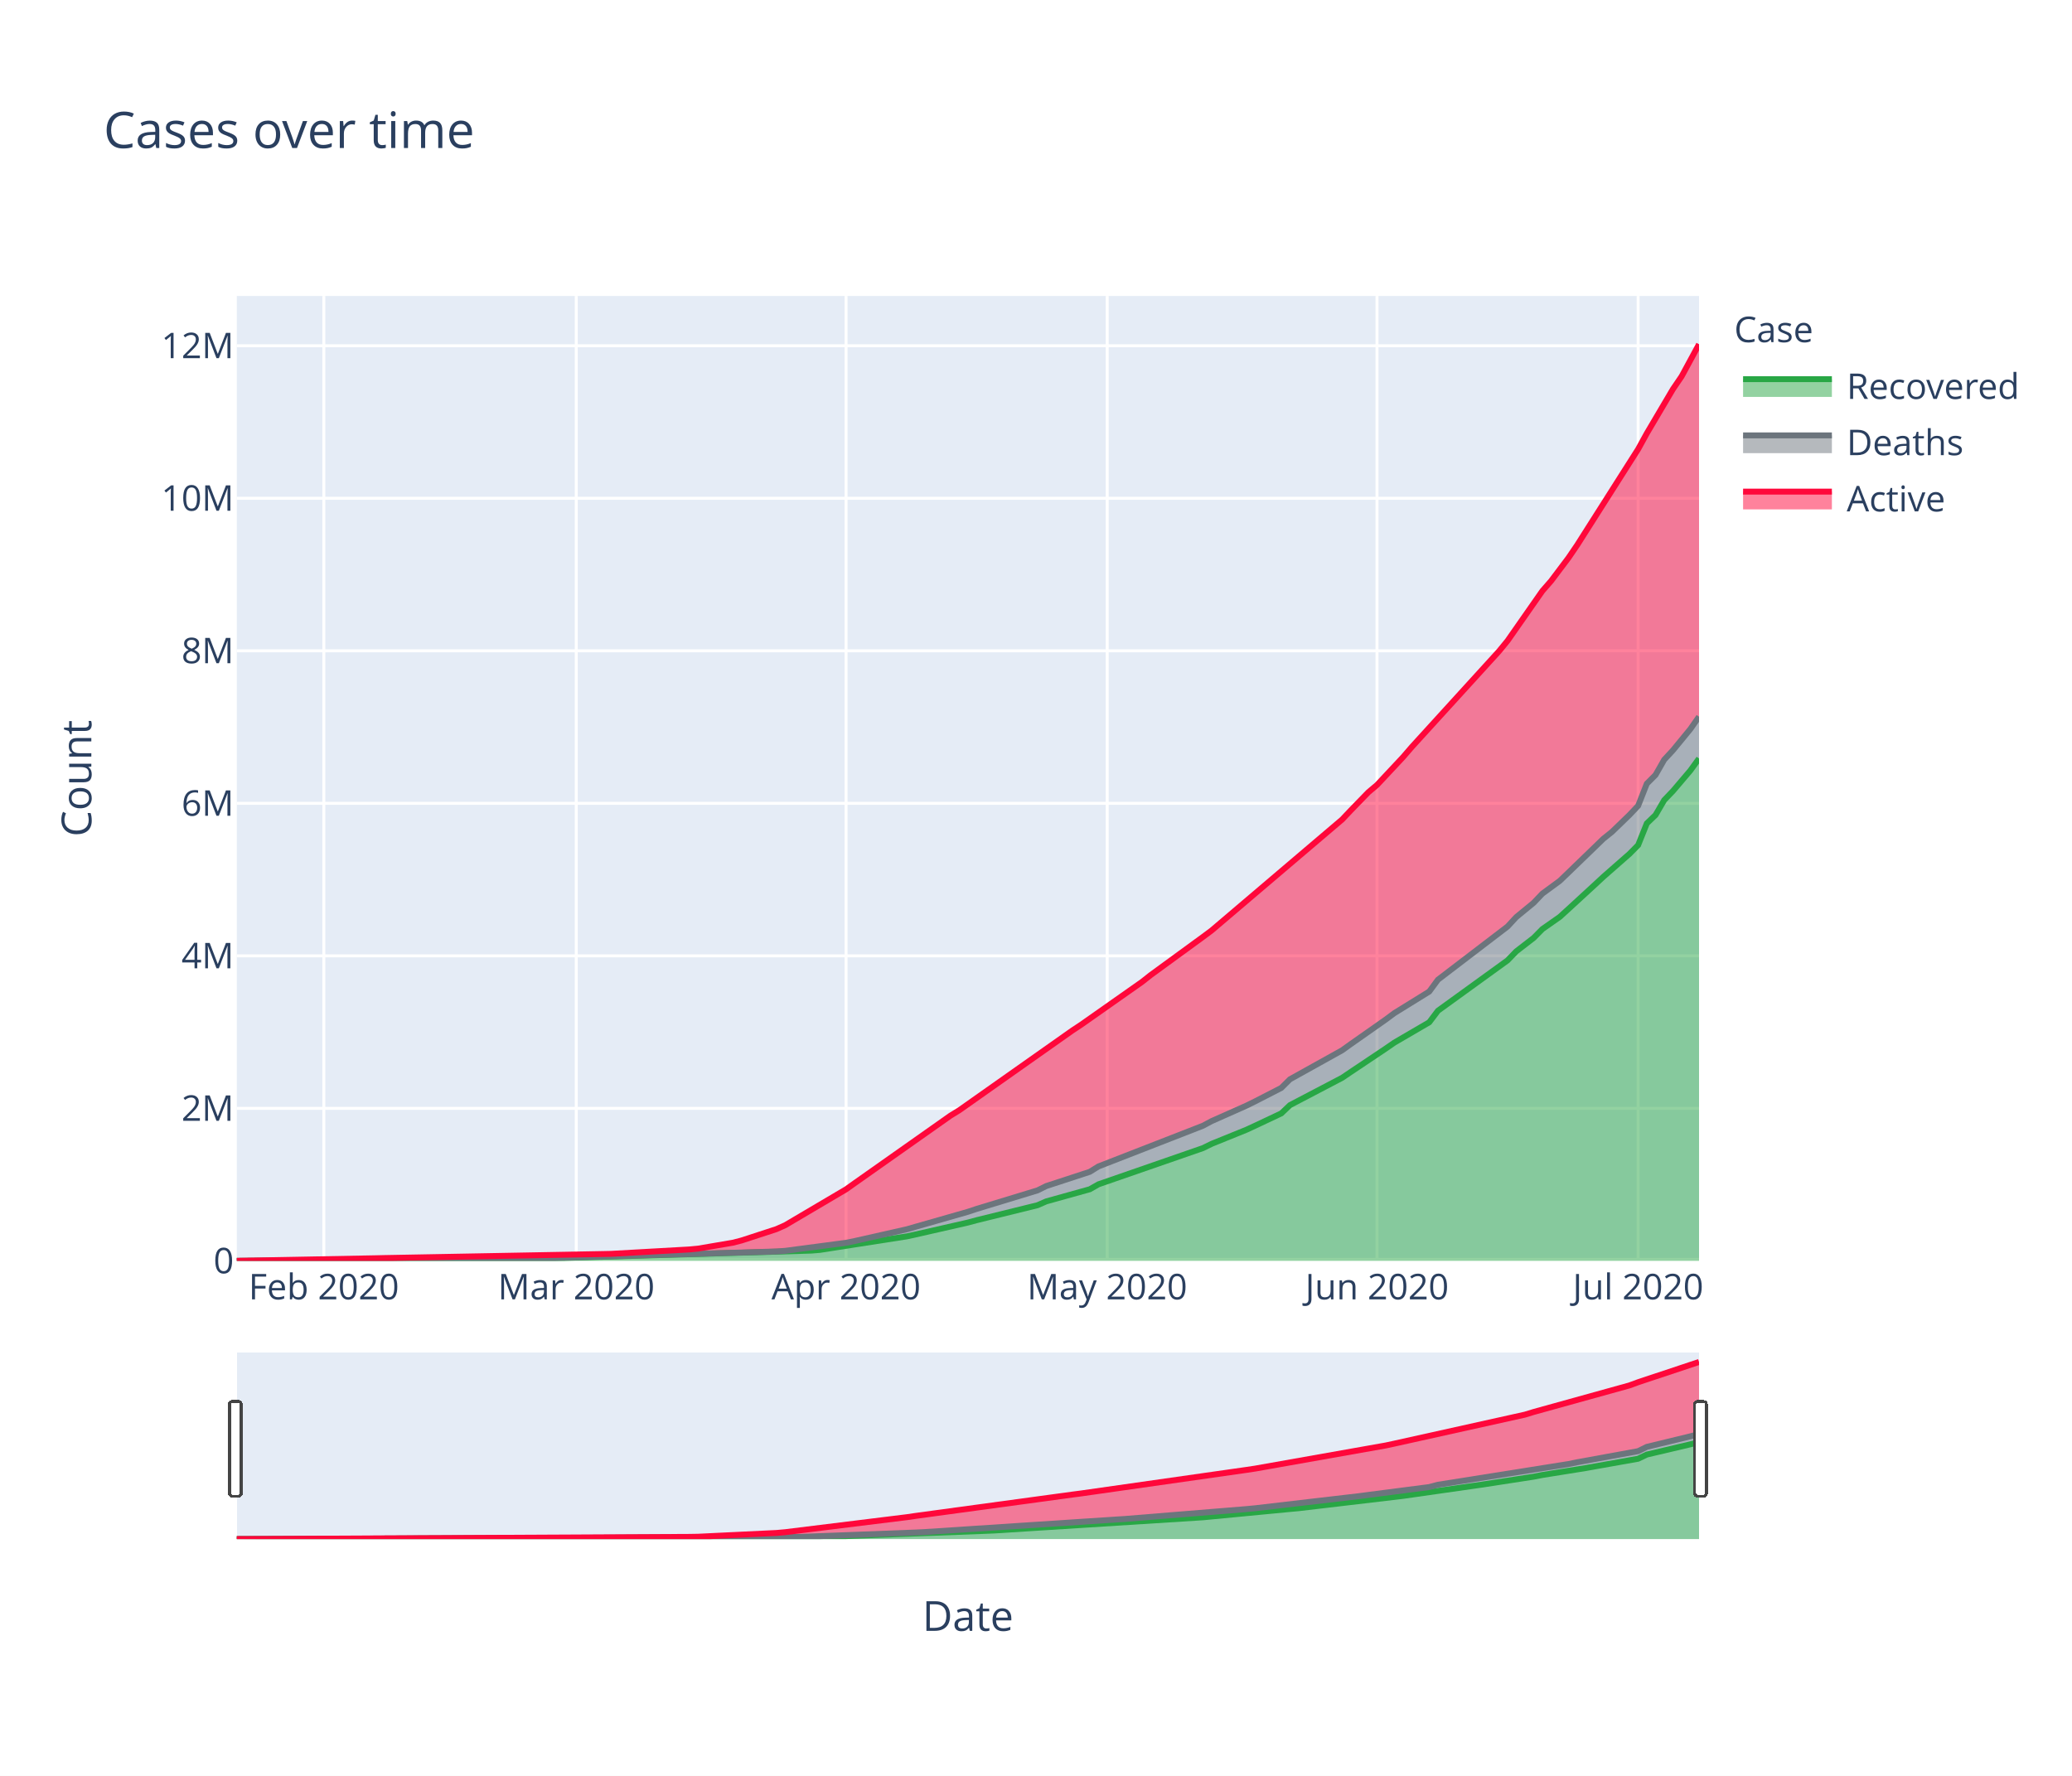
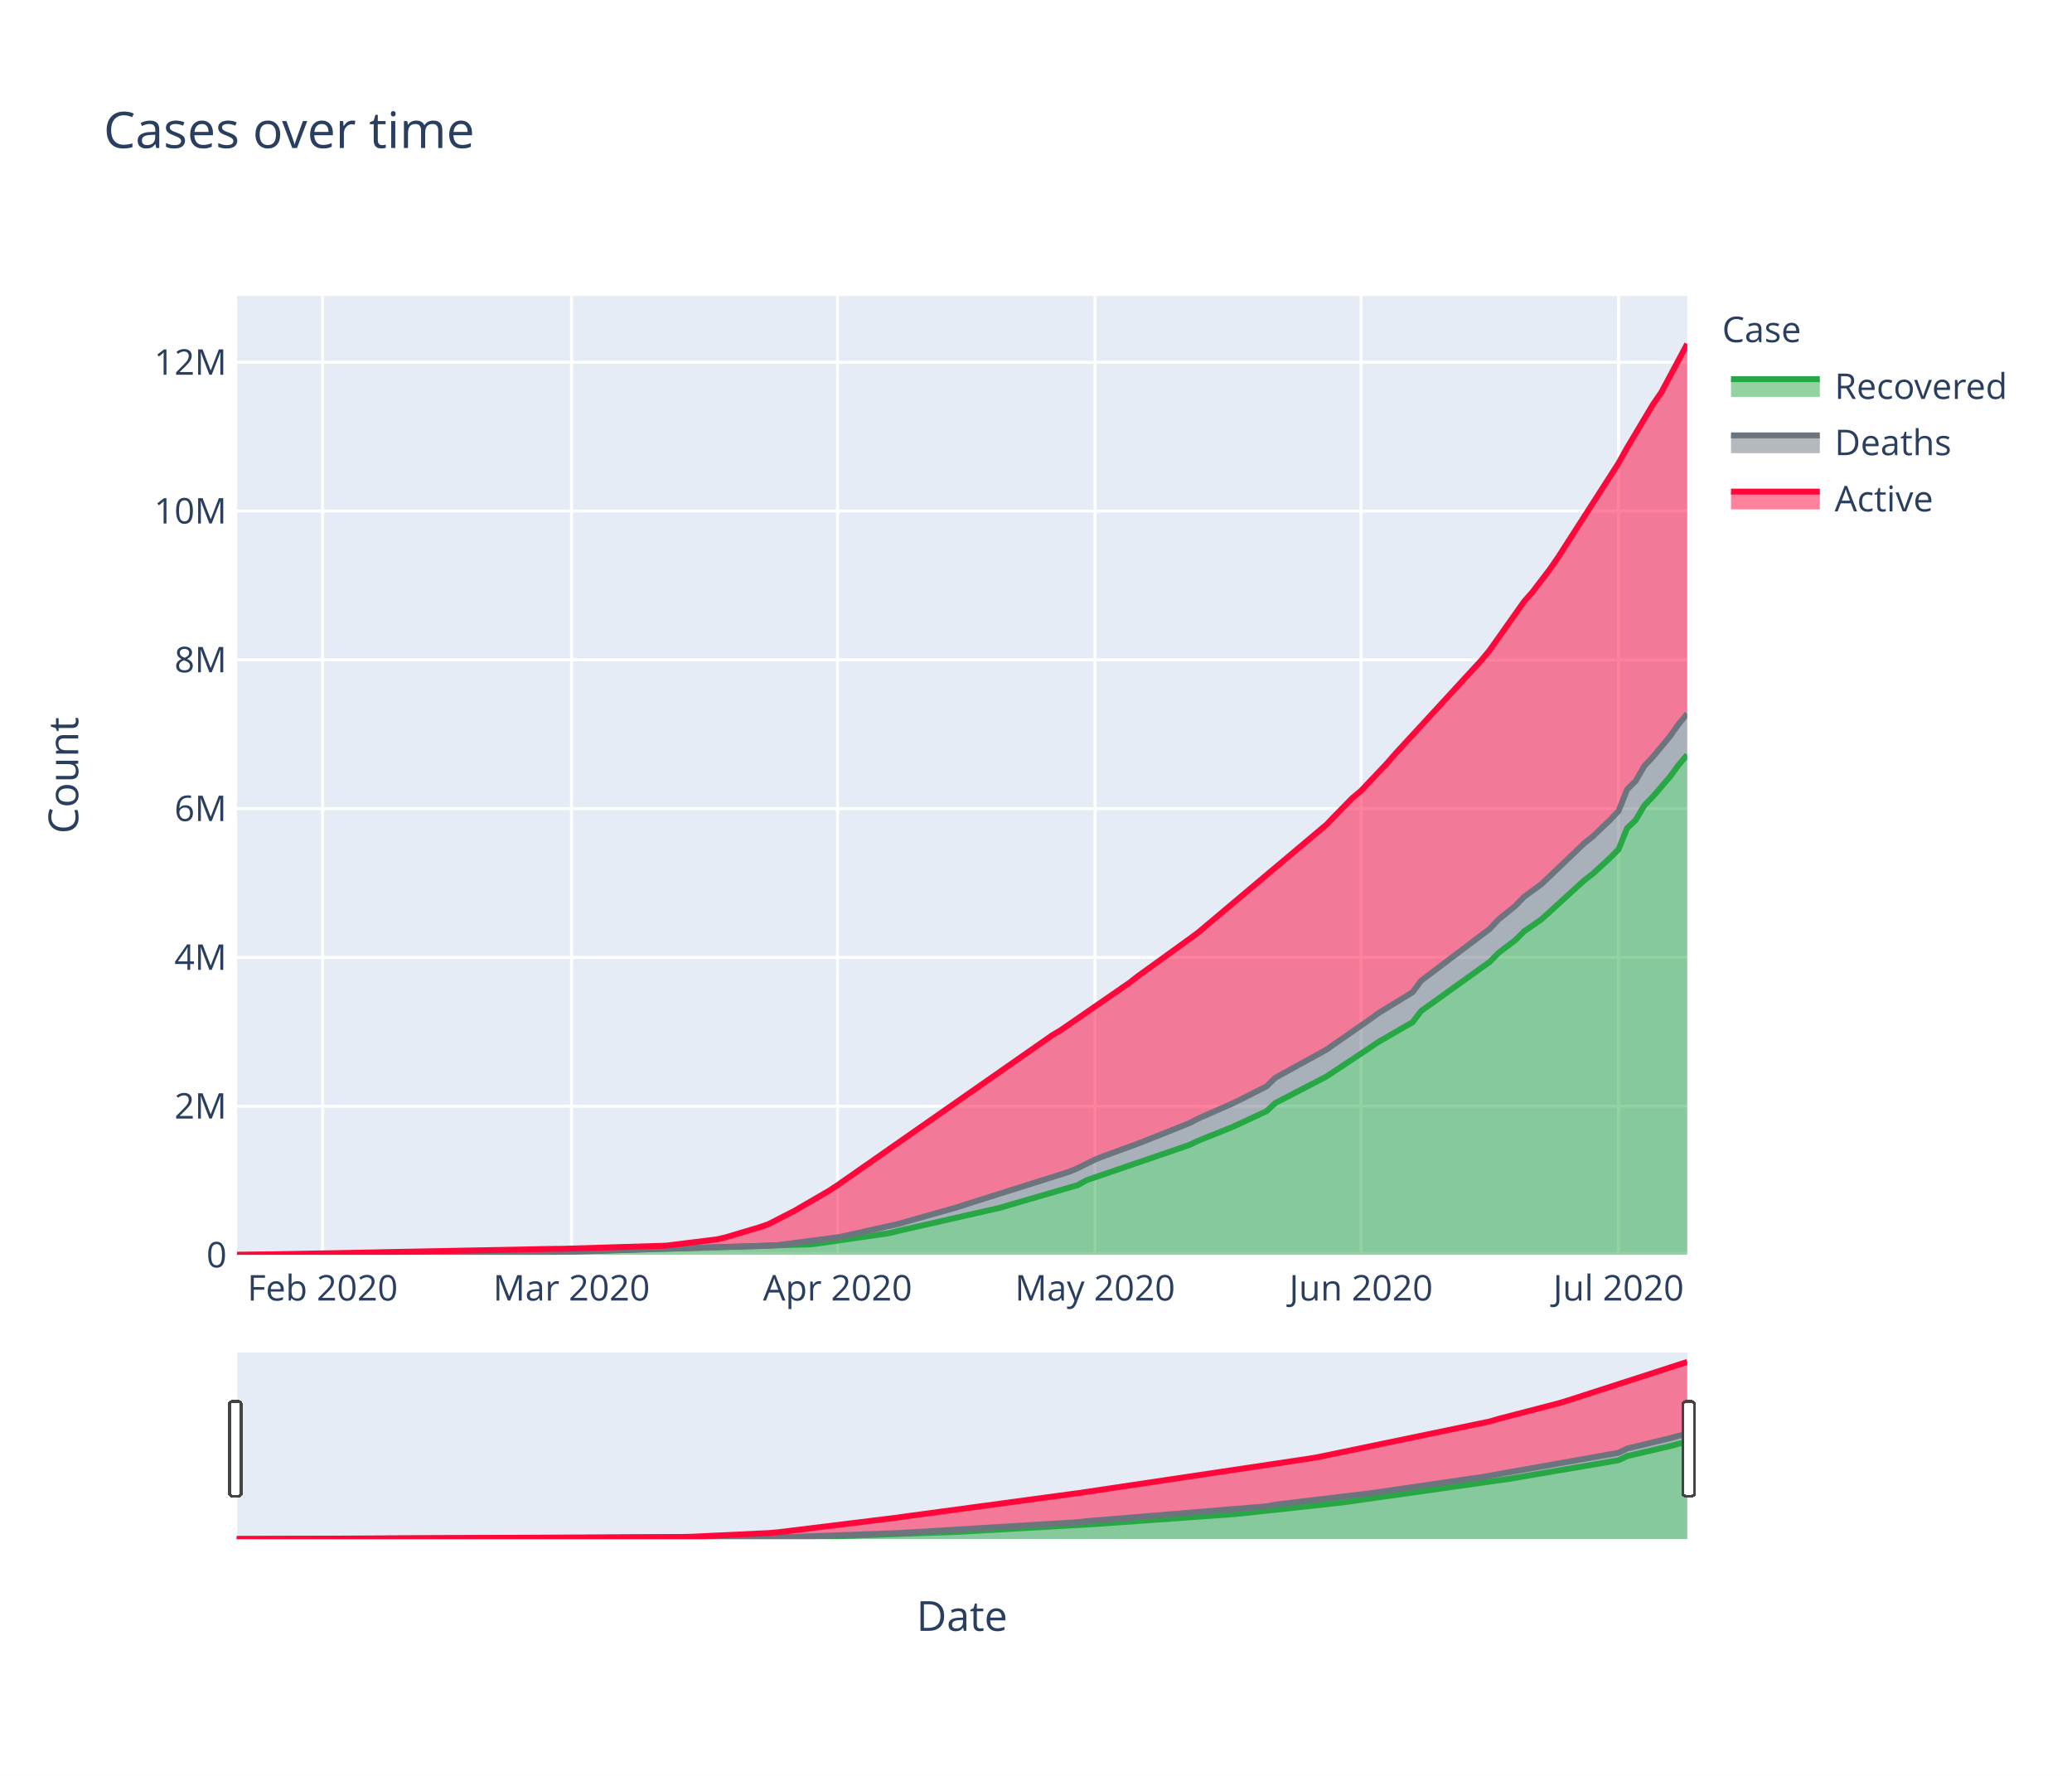
<svg xmlns="http://www.w3.org/2000/svg" class="main-svg" width="700" height="600" style="" viewBox="0 0 700 600">
  <rect x="0" y="0" width="700" height="600" style="fill: rgb(255, 255, 255); fill-opacity: 1;" />
-   <defs id="defs-dd81bc">
+   <defs id="defs-9b60dd">
    <g class="clips">
-       <clipPath id="clipdd81bcxyplot" class="plotclip">
-         <rect width="494" height="326" />
+       <clipPath id="clip9b60ddxyplot" class="plotclip">
+         <rect width="490" height="324" />
      </clipPath>
-       <clipPath class="axesclip" id="clipdd81bcx">
-         <rect x="80" y="0" width="494" height="600" />
+       <clipPath class="axesclip" id="clip9b60ddx">
+         <rect x="80" y="0" width="490" height="600" />
      </clipPath>
-       <clipPath class="axesclip" id="clipdd81bcy">
-         <rect x="0" y="100" width="700" height="326" />
+       <clipPath class="axesclip" id="clip9b60ddy">
+         <rect x="0" y="100" width="700" height="324" />
      </clipPath>
-       <clipPath class="axesclip" id="clipdd81bcxy">
-         <rect x="80" y="100" width="494" height="326" />
+       <clipPath class="axesclip" id="clip9b60ddxy">
+         <rect x="80" y="100" width="490" height="324" />
      </clipPath>
    </g>
    <g class="gradients" />
  </defs>
  <g class="bglayer">
-     <rect class="bg" x="80" y="100" width="494" height="326" style="fill: rgb(229, 236, 246); fill-opacity: 1; stroke-width: 0;" />
+     <rect class="bg" x="80" y="100" width="490" height="324" style="fill: rgb(229, 236, 246); fill-opacity: 1; stroke-width: 0;" />
  </g>
  <g class="layer-below">
    <g class="imagelayer" />
    <g class="shapelayer" />
  </g>
  <g class="cartesianlayer">
    <g class="subplot xy">
      <g class="layer-subplot">
        <g class="shapelayer" />
        <g class="imagelayer" />
      </g>
      <g class="gridlayer">
        <g class="x">
-           <path class="xgrid crisp" transform="translate(109.4,0)" d="M0,100v326" style="stroke: rgb(255, 255, 255); stroke-opacity: 1; stroke-width: 1px;" />
-           <path class="xgrid crisp" transform="translate(194.68,0)" d="M0,100v326" style="stroke: rgb(255, 255, 255); stroke-opacity: 1; stroke-width: 1px;" />
-           <path class="xgrid crisp" transform="translate(285.83,0)" d="M0,100v326" style="stroke: rgb(255, 255, 255); stroke-opacity: 1; stroke-width: 1px;" />
-           <path class="xgrid crisp" transform="translate(374.05,0)" d="M0,100v326" style="stroke: rgb(255, 255, 255); stroke-opacity: 1; stroke-width: 1px;" />
-           <path class="xgrid crisp" transform="translate(465.2,0)" d="M0,100v326" style="stroke: rgb(255, 255, 255); stroke-opacity: 1; stroke-width: 1px;" />
-           <path class="xgrid crisp" transform="translate(553.42,0)" d="M0,100v326" style="stroke: rgb(255, 255, 255); stroke-opacity: 1; stroke-width: 1px;" />
+           <path class="xgrid crisp" transform="translate(108.99,0)" d="M0,100v324" style="stroke: rgb(255, 255, 255); stroke-opacity: 1; stroke-width: 1px;" />
+           <path class="xgrid crisp" transform="translate(193.08,0)" d="M0,100v324" style="stroke: rgb(255, 255, 255); stroke-opacity: 1; stroke-width: 1px;" />
+           <path class="xgrid crisp" transform="translate(282.96,0)" d="M0,100v324" style="stroke: rgb(255, 255, 255); stroke-opacity: 1; stroke-width: 1px;" />
+           <path class="xgrid crisp" transform="translate(369.94,0)" d="M0,100v324" style="stroke: rgb(255, 255, 255); stroke-opacity: 1; stroke-width: 1px;" />
+           <path class="xgrid crisp" transform="translate(459.82,0)" d="M0,100v324" style="stroke: rgb(255, 255, 255); stroke-opacity: 1; stroke-width: 1px;" />
+           <path class="xgrid crisp" transform="translate(546.8,0)" d="M0,100v324" style="stroke: rgb(255, 255, 255); stroke-opacity: 1; stroke-width: 1px;" />
        </g>
        <g class="y">
-           <path class="ygrid crisp" transform="translate(0,374.47)" d="M80,0h494" style="stroke: rgb(255, 255, 255); stroke-opacity: 1; stroke-width: 1px;" />
-           <path class="ygrid crisp" transform="translate(0,322.94)" d="M80,0h494" style="stroke: rgb(255, 255, 255); stroke-opacity: 1; stroke-width: 1px;" />
-           <path class="ygrid crisp" transform="translate(0,271.41)" d="M80,0h494" style="stroke: rgb(255, 255, 255); stroke-opacity: 1; stroke-width: 1px;" />
-           <path class="ygrid crisp" transform="translate(0,219.88)" d="M80,0h494" style="stroke: rgb(255, 255, 255); stroke-opacity: 1; stroke-width: 1px;" />
-           <path class="ygrid crisp" transform="translate(0,168.35)" d="M80,0h494" style="stroke: rgb(255, 255, 255); stroke-opacity: 1; stroke-width: 1px;" />
-           <path class="ygrid crisp" transform="translate(0,116.82)" d="M80,0h494" style="stroke: rgb(255, 255, 255); stroke-opacity: 1; stroke-width: 1px;" />
+           <path class="ygrid crisp" transform="translate(0,373.73)" d="M80,0h490" style="stroke: rgb(255, 255, 255); stroke-opacity: 1; stroke-width: 1px;" />
+           <path class="ygrid crisp" transform="translate(0,323.47)" d="M80,0h490" style="stroke: rgb(255, 255, 255); stroke-opacity: 1; stroke-width: 1px;" />
+           <path class="ygrid crisp" transform="translate(0,273.2)" d="M80,0h490" style="stroke: rgb(255, 255, 255); stroke-opacity: 1; stroke-width: 1px;" />
+           <path class="ygrid crisp" transform="translate(0,222.94)" d="M80,0h490" style="stroke: rgb(255, 255, 255); stroke-opacity: 1; stroke-width: 1px;" />
+           <path class="ygrid crisp" transform="translate(0,172.67)" d="M80,0h490" style="stroke: rgb(255, 255, 255); stroke-opacity: 1; stroke-width: 1px;" />
+           <path class="ygrid crisp" transform="translate(0,122.41)" d="M80,0h490" style="stroke: rgb(255, 255, 255); stroke-opacity: 1; stroke-width: 1px;" />
        </g>
      </g>
      <g class="zerolinelayer">
-         <path class="yzl zl crisp" transform="translate(0,426)" d="M80,0h494" style="stroke: rgb(255, 255, 255); stroke-opacity: 1; stroke-width: 2px;" />
+         <path class="yzl zl crisp" transform="translate(0,424)" d="M80,0h490" style="stroke: rgb(255, 255, 255); stroke-opacity: 1; stroke-width: 2px;" />
      </g>
      <path class="xlines-below" />
      <path class="ylines-below" />
      <g class="overlines-below" />
      <g class="xaxislayer-below" />
      <g class="yaxislayer-below" />
      <g class="overaxes-below" />
-       <g class="plot" transform="translate(80, 100)" clip-path="url('#clipdd81bcxyplot')">
+       <g class="plot" transform="translate(80, 100)" clip-path="url('#clip9b60ddxyplot')">
        <g class="scatterlayer mlayer">
-           <g class="trace scatter trace798e65" style="stroke-miterlimit: 2;">
+           <g class="trace scatter traceec2c24" style="stroke-miterlimit: 2;">
            <g class="fills">
              <g>
-                 <path class="js-fill" d="M494,326L0,326L0,326L99.98,325.28L102.92,325.22L194.07,322.53L197.01,322.29L226.42,317.71L229.36,317.07L247,313.05L249.94,312.26L270.52,307.19L273.46,305.9L288.17,301.8L291.11,300.13L326.39,287.9L329.33,286.46L341.1,281.69L344.04,280.33L352.86,276.17L355.8,273.38L373.44,264.14L376.38,262.15L388.14,254.28L391.08,252.25L402.85,245.39L405.79,241.49L429.31,224.47L432.25,221.42L438.13,216.88L441.07,213.9L446.95,209.78L449.89,207.1L458.71,198.99L461.65,196.26L470.48,188.51L473.42,185.53L476.36,178.19L479.3,175.36L482.24,170.32L485.18,167.25L491.06,160.33L494,156.27" style="fill: rgb(40, 167, 69); fill-opacity: 0.5; stroke-width: 0;" />
+                 <path class="js-fill" d="M490,324L0,324L0,324L98.58,323.3L101.48,323.24L194.26,320.39L197.16,320L220.36,316.64L223.25,315.92L258.05,308L260.95,307.13L284.14,300.39L287.04,298.76L321.83,286.83L324.73,285.43L336.33,280.78L339.23,279.45L347.93,275.39L350.83,272.68L368.22,263.66L371.12,261.72L382.72,254.04L385.62,252.06L397.22,245.37L400.12,241.57L423.31,224.96L426.21,221.98L432.01,217.56L434.91,214.66L440.71,210.63L443.61,208.02L455.21,197.44L458.11,195.21L463.91,189.88L466.8,186.97L469.7,179.82L472.6,177.06L475.5,172.14L478.4,169.15L484.2,162.4L487.1,158.43L490,155.06" style="fill: rgb(40, 167, 69); fill-opacity: 0.5; stroke-width: 0;" />
              </g>
              <g>
-                 <path class="js-fill" d="M0,326L97.04,325.28L99.98,325.21L182.31,322.82L185.25,322.61L205.83,319.89L208.77,319.29L226.42,315.31L229.36,314.46L247,309.42L249.94,308.44L270.52,302.18L273.46,300.72L288.17,295.91L291.11,294.09L326.39,280.35L329.33,278.78L341.1,273.55L344.04,272.1L352.86,267.57L355.8,264.65L373.44,254.84L376.38,252.73L388.14,244.47L391.08,242.29L402.85,235.01L405.79,231.01L429.31,213.04L432.25,209.85L438.13,205.02L441.07,201.93L446.95,197.61L449.89,194.79L461.65,183.41L464.6,181.04L470.48,175.35L473.42,172.24L476.36,164.77L479.3,161.82L482.24,156.67L485.18,153.5L491.06,146.33L494,142.13L494,156.27L491.06,160.33L485.18,167.25L482.24,170.32L479.3,175.36L476.36,178.19L473.42,185.53L470.48,188.51L461.65,196.26L458.71,198.99L449.89,207.1L446.95,209.78L441.07,213.9L438.13,216.88L432.25,221.42L429.31,224.47L405.79,241.49L402.85,245.39L391.08,252.25L388.14,254.28L376.38,262.15L373.44,264.14L355.8,273.38L352.86,276.17L344.04,280.33L341.1,281.69L329.33,286.46L326.39,287.9L291.11,300.13L288.17,301.8L273.46,305.9L270.52,307.19L249.94,312.26L247,313.05L229.36,317.07L226.42,317.71L197.01,322.29L194.07,322.53L102.92,325.22L99.98,325.28L0,326Z" style="fill: rgb(108, 117, 125); fill-opacity: 0.5; stroke-width: 0;" />
+                 <path class="js-fill" d="M0,324L95.68,323.3L98.58,323.23L179.76,320.9L182.66,320.69L202.96,318.04L205.86,317.46L223.25,313.57L226.15,312.75L243.55,307.83L246.45,306.87L281.24,295.88L284.14,294.65L289.94,291.78L292.84,290.62L304.44,286.38L307.34,285.25L321.83,279.47L324.73,277.94L336.33,272.84L339.23,271.43L347.93,267L350.83,264.15L368.22,254.58L371.12,252.53L382.72,244.47L385.62,242.34L397.22,235.24L400.12,231.34L423.31,213.81L426.21,210.7L432.01,205.99L434.91,202.98L440.71,198.76L443.61,196.01L455.21,184.91L458.11,182.6L463.91,177.05L466.8,174.02L469.7,166.73L472.6,163.85L475.5,158.82L478.4,155.73L484.2,148.74L487.1,144.64L490,141.13L490,155.06L487.1,158.43L484.2,162.4L478.4,169.15L475.5,172.14L472.6,177.06L469.7,179.82L466.8,186.97L463.91,189.88L458.11,195.21L455.21,197.44L443.61,208.02L440.71,210.63L434.91,214.66L432.01,217.56L426.21,221.98L423.31,224.96L400.12,241.57L397.22,245.37L385.62,252.06L382.72,254.04L371.12,261.72L368.22,263.66L350.83,272.68L347.93,275.39L339.23,279.45L336.33,280.78L324.73,285.43L321.83,286.83L287.04,298.76L284.14,300.39L260.95,307.13L258.05,308L223.25,315.92L220.36,316.64L197.16,320L194.26,320.39L101.48,323.24L98.58,323.3L0,324Z" style="fill: rgb(108, 117, 125); fill-opacity: 0.5; stroke-width: 0;" />
              </g>
            </g>
            <g class="errorbars" />
            <g class="lines">
-               <path class="js-line" d="M0,326L99.98,325.28L102.92,325.22L194.07,322.53L197.01,322.29L226.42,317.71L229.36,317.07L247,313.05L249.94,312.26L270.52,307.19L273.46,305.9L288.17,301.8L291.11,300.13L326.39,287.9L329.33,286.46L341.1,281.69L344.04,280.33L352.86,276.17L355.8,273.38L373.44,264.14L376.38,262.15L388.14,254.28L391.08,252.25L402.85,245.39L405.79,241.49L429.31,224.47L432.25,221.42L438.13,216.88L441.07,213.9L446.95,209.78L449.89,207.1L458.71,198.99L461.65,196.26L470.48,188.51L473.42,185.53L476.36,178.19L479.3,175.36L482.24,170.32L485.18,167.25L491.06,160.33L494,156.27" style="vector-effect: non-scaling-stroke; fill: none; stroke: rgb(40, 167, 69); stroke-opacity: 1; stroke-width: 2px; opacity: 1;" />
+               <path class="js-line" d="M0,324L98.58,323.3L101.48,323.24L194.26,320.39L197.16,320L220.36,316.64L223.25,315.92L258.05,308L260.95,307.13L284.14,300.39L287.04,298.76L321.83,286.83L324.73,285.43L336.33,280.78L339.23,279.45L347.93,275.39L350.83,272.68L368.22,263.66L371.12,261.72L382.72,254.04L385.62,252.06L397.22,245.37L400.12,241.57L423.31,224.96L426.21,221.98L432.01,217.56L434.91,214.66L440.71,210.63L443.61,208.02L455.21,197.44L458.11,195.21L463.91,189.88L466.8,186.97L469.7,179.82L472.6,177.06L475.5,172.14L478.4,169.15L484.2,162.4L487.1,158.43L490,155.06" style="vector-effect: non-scaling-stroke; fill: none; stroke: rgb(40, 167, 69); stroke-opacity: 1; stroke-width: 2px; opacity: 1;" />
            </g>
            <g class="points" />
            <g class="text" />
          </g>
-           <g class="trace scatter trace56b573" style="stroke-miterlimit: 2;">
+           <g class="trace scatter tracecbddb3" style="stroke-miterlimit: 2;">
            <g class="fills">
              <g>
-                 <path class="js-fill" d="M0,325.99L47.05,325.11L49.99,325.04L123.5,323.69L126.44,323.63L152.9,322.14L155.85,321.86L167.61,319.86L170.55,319.1L182.31,315.27L185.25,313.96L205.83,301.82L208.77,299.73L241.12,276.92L244.06,275.12L282.29,248.16L285.23,246.22L305.81,231.75L308.75,229.43L326.39,216.56L329.33,214.37L373.44,176.86L376.38,173.75L382.26,167.69L385.2,165.21L394.02,155.78L396.96,152.37L426.37,120.08L429.31,116.49L441.07,99.66L444.01,96.29L449.89,88.48L452.83,84.16L473.42,51.76L476.36,46.41L485.18,31.47L488.12,27.15L494,16.3L494,142.13L491.06,146.33L485.18,153.5L482.24,156.67L479.3,161.82L476.36,164.77L473.42,172.24L470.48,175.35L464.6,181.04L461.65,183.41L449.89,194.79L446.95,197.61L441.07,201.93L438.13,205.02L432.25,209.85L429.31,213.04L405.79,231.01L402.85,235.01L391.08,242.29L388.14,244.47L376.38,252.73L373.44,254.84L355.8,264.65L352.86,267.57L344.04,272.1L341.1,273.55L329.33,278.78L326.39,280.35L291.11,294.09L288.17,295.91L273.46,300.72L270.52,302.18L249.94,308.44L247,309.42L229.36,314.46L226.42,315.31L208.77,319.29L205.83,319.89L185.25,322.61L182.31,322.82L99.98,325.21L97.04,325.28L0,326Z" style="fill: rgb(255, 7, 58); fill-opacity: 0.5; stroke-width: 0;" />
+                 <path class="js-fill" d="M0,323.99L46.39,323.14L49.29,323.07L107.28,321.94L110.18,321.92L144.97,320.87L147.87,320.51L162.37,318.71L165.27,318.01L176.86,314.56L179.76,313.53L188.46,309.06L191.36,307.37L200.06,302.33L202.96,300.42L275.44,249.8L278.34,248.07L301.54,232.06L304.44,229.8L321.83,217.25L324.73,215.11L368.22,178.53L371.12,175.49L376.92,169.58L379.82,167.16L388.52,157.96L391.42,154.63L420.41,123.14L423.31,119.63L434.91,103.21L437.81,99.92L443.61,92.31L446.51,88.1L466.8,56.49L469.7,51.28L478.4,36.7L481.3,32.49L490,16.2L490,141.13L487.1,144.64L484.2,148.74L478.4,155.73L475.5,158.82L472.6,163.85L469.7,166.73L466.8,174.02L463.91,177.05L458.11,182.6L455.21,184.91L443.61,196.01L440.71,198.76L434.91,202.98L432.01,205.99L426.21,210.7L423.31,213.81L400.12,231.34L397.22,235.24L385.62,242.34L382.72,244.47L371.12,252.53L368.22,254.58L350.83,264.15L347.93,267L339.23,271.43L336.33,272.84L324.73,277.94L321.83,279.47L307.34,285.25L304.44,286.38L292.84,290.62L289.94,291.78L284.14,294.65L281.24,295.88L246.45,306.87L243.55,307.83L226.15,312.75L223.25,313.57L205.86,317.46L202.96,318.04L182.66,320.69L179.76,320.9L98.58,323.23L95.68,323.3L0,324Z" style="fill: rgb(255, 7, 58); fill-opacity: 0.5; stroke-width: 0;" />
              </g>
            </g>
            <g class="errorbars" />
            <g class="lines">
-               <path class="js-line" d="M0,326L97.04,325.28L99.98,325.21L182.31,322.82L185.25,322.61L205.83,319.89L208.77,319.29L226.42,315.31L229.36,314.46L247,309.42L249.94,308.44L270.52,302.18L273.46,300.72L288.17,295.91L291.11,294.09L326.39,280.35L329.33,278.78L341.1,273.55L344.04,272.1L352.86,267.57L355.8,264.65L373.44,254.84L376.38,252.73L388.14,244.47L391.08,242.29L402.85,235.01L405.79,231.01L429.31,213.04L432.25,209.85L438.13,205.02L441.07,201.93L446.95,197.61L449.89,194.79L461.65,183.41L464.6,181.04L470.48,175.35L473.42,172.24L476.36,164.77L479.3,161.82L482.24,156.67L485.18,153.5L491.06,146.33L494,142.13" style="vector-effect: non-scaling-stroke; fill: none; stroke: rgb(108, 117, 125); stroke-opacity: 1; stroke-width: 2px; opacity: 1;" />
+               <path class="js-line" d="M0,324L95.68,323.3L98.58,323.23L179.76,320.9L182.66,320.69L202.96,318.04L205.86,317.46L223.25,313.57L226.15,312.75L243.55,307.83L246.45,306.87L281.24,295.88L284.14,294.65L289.94,291.78L292.84,290.62L304.44,286.38L307.34,285.25L321.83,279.47L324.73,277.94L336.33,272.84L339.23,271.43L347.93,267L350.83,264.15L368.22,254.58L371.12,252.53L382.72,244.47L385.62,242.34L397.22,235.24L400.12,231.34L423.31,213.81L426.21,210.7L432.01,205.99L434.91,202.98L440.71,198.76L443.61,196.01L455.21,184.91L458.11,182.6L463.91,177.05L466.8,174.02L469.7,166.73L472.6,163.85L475.5,158.82L478.4,155.73L484.2,148.74L487.1,144.64L490,141.13" style="vector-effect: non-scaling-stroke; fill: none; stroke: rgb(108, 117, 125); stroke-opacity: 1; stroke-width: 2px; opacity: 1;" />
            </g>
            <g class="points" />
            <g class="text" />
          </g>
-           <g class="trace scatter tracef1b9bd" style="stroke-miterlimit: 2;">
+           <g class="trace scatter trace486672" style="stroke-miterlimit: 2;">
            <g class="fills" />
            <g class="errorbars" />
            <g class="lines">
-               <path class="js-line" d="M0,325.99L47.05,325.11L49.99,325.04L123.5,323.69L126.44,323.63L152.9,322.14L155.85,321.86L167.61,319.86L170.55,319.1L182.31,315.27L185.25,313.96L205.83,301.82L208.77,299.73L241.12,276.92L244.06,275.12L282.29,248.16L285.23,246.22L305.81,231.75L308.75,229.43L326.39,216.56L329.33,214.37L373.44,176.86L376.38,173.75L382.26,167.69L385.2,165.21L394.02,155.78L396.96,152.37L426.37,120.08L429.31,116.49L441.07,99.66L444.01,96.29L449.89,88.48L452.83,84.16L473.42,51.76L476.36,46.41L485.18,31.47L488.12,27.15L494,16.3" style="vector-effect: non-scaling-stroke; fill: none; stroke: rgb(255, 7, 58); stroke-opacity: 1; stroke-width: 2px; opacity: 1;" />
+               <path class="js-line" d="M0,323.99L46.39,323.14L49.29,323.07L107.28,321.94L110.18,321.92L144.97,320.87L147.87,320.51L162.37,318.71L165.27,318.01L176.86,314.56L179.76,313.53L188.46,309.06L191.36,307.37L200.06,302.33L202.96,300.42L275.44,249.8L278.34,248.07L301.54,232.06L304.44,229.8L321.83,217.25L324.73,215.11L368.22,178.53L371.12,175.49L376.92,169.58L379.82,167.16L388.52,157.96L391.42,154.63L420.41,123.14L423.31,119.63L434.91,103.21L437.81,99.92L443.61,92.31L446.51,88.1L466.8,56.49L469.7,51.28L478.4,36.7L481.3,32.49L490,16.2" style="vector-effect: non-scaling-stroke; fill: none; stroke: rgb(255, 7, 58); stroke-opacity: 1; stroke-width: 2px; opacity: 1;" />
            </g>
            <g class="points" />
            <g class="text" />
          </g>
        </g>
      </g>
      <g class="overplot" />
-       <path class="xlines-above crisp" style="fill: none;" d="M0,0" />
-       <path class="ylines-above crisp" style="fill: none;" d="M0,0" />
+       <path class="xlines-above crisp" style="fill: none; stroke-width: 1px; stroke: rgb(255, 255, 255); stroke-opacity: 1;" d="M79,424.5H570" />
+       <path class="ylines-above crisp" style="fill: none; stroke-width: 1px; stroke: rgb(255, 255, 255); stroke-opacity: 1;" d="M79.5,100V424" />
      <g class="overlines-above" />
      <g class="xaxislayer-above">
        <g class="xtick">
-           <text text-anchor="middle" x="0" y="439" transform="translate(109.4,0)" style="font-family: 'Open Sans', verdana, arial, sans-serif; font-size: 12px; fill: rgb(42, 63, 95); fill-opacity: 1; white-space: pre;">Feb 2020</text>
-         </g>
-         <g class="xtick">
-           <text text-anchor="middle" x="0" y="439" transform="translate(194.68,0)" style="font-family: 'Open Sans', verdana, arial, sans-serif; font-size: 12px; fill: rgb(42, 63, 95); fill-opacity: 1; white-space: pre;">Mar 2020</text>
-         </g>
-         <g class="xtick">
-           <text text-anchor="middle" x="0" y="439" transform="translate(285.83,0)" style="font-family: 'Open Sans', verdana, arial, sans-serif; font-size: 12px; fill: rgb(42, 63, 95); fill-opacity: 1; white-space: pre;">Apr 2020</text>
-         </g>
-         <g class="xtick">
-           <text text-anchor="middle" x="0" y="439" transform="translate(374.05,0)" style="font-family: 'Open Sans', verdana, arial, sans-serif; font-size: 12px; fill: rgb(42, 63, 95); fill-opacity: 1; white-space: pre;">May 2020</text>
-         </g>
-         <g class="xtick">
-           <text text-anchor="middle" x="0" y="439" transform="translate(465.2,0)" style="font-family: 'Open Sans', verdana, arial, sans-serif; font-size: 12px; fill: rgb(42, 63, 95); fill-opacity: 1; white-space: pre;">Jun 2020</text>
-         </g>
-         <g class="xtick">
-           <text text-anchor="middle" x="0" y="439" transform="translate(553.42,0)" style="font-family: 'Open Sans', verdana, arial, sans-serif; font-size: 12px; fill: rgb(42, 63, 95); fill-opacity: 1; white-space: pre;">Jul 2020</text>
+           <text text-anchor="middle" x="0" y="439.4" transform="translate(108.99,0)" style="font-family: 'Open Sans', verdana, arial, sans-serif; font-size: 12px; fill: rgb(42, 63, 95); fill-opacity: 1; white-space: pre;">Feb 2020</text>
+         </g>
+         <g class="xtick">
+           <text text-anchor="middle" x="0" y="439.4" transform="translate(193.08,0)" style="font-family: 'Open Sans', verdana, arial, sans-serif; font-size: 12px; fill: rgb(42, 63, 95); fill-opacity: 1; white-space: pre;">Mar 2020</text>
+         </g>
+         <g class="xtick">
+           <text text-anchor="middle" x="0" y="439.4" transform="translate(282.96,0)" style="font-family: 'Open Sans', verdana, arial, sans-serif; font-size: 12px; fill: rgb(42, 63, 95); fill-opacity: 1; white-space: pre;">Apr 2020</text>
+         </g>
+         <g class="xtick">
+           <text text-anchor="middle" x="0" y="439.4" transform="translate(369.94,0)" style="font-family: 'Open Sans', verdana, arial, sans-serif; font-size: 12px; fill: rgb(42, 63, 95); fill-opacity: 1; white-space: pre;">May 2020</text>
+         </g>
+         <g class="xtick">
+           <text text-anchor="middle" x="0" y="439.4" transform="translate(459.82,0)" style="font-family: 'Open Sans', verdana, arial, sans-serif; font-size: 12px; fill: rgb(42, 63, 95); fill-opacity: 1; white-space: pre;">Jun 2020</text>
+         </g>
+         <g class="xtick">
+           <text text-anchor="middle" x="0" y="439.4" transform="translate(546.8,0)" style="font-family: 'Open Sans', verdana, arial, sans-serif; font-size: 12px; fill: rgb(42, 63, 95); fill-opacity: 1; white-space: pre;">Jul 2020</text>
        </g>
      </g>
      <g class="yaxislayer-above">
        <g class="ytick">
-           <text text-anchor="end" x="79" y="4.2" transform="translate(0,426)" style="font-family: 'Open Sans', verdana, arial, sans-serif; font-size: 12px; fill: rgb(42, 63, 95); fill-opacity: 1; white-space: pre;">0</text>
-         </g>
-         <g class="ytick">
-           <text text-anchor="end" x="79" y="4.2" transform="translate(0,374.47)" style="font-family: 'Open Sans', verdana, arial, sans-serif; font-size: 12px; fill: rgb(42, 63, 95); fill-opacity: 1; white-space: pre;">2M</text>
-         </g>
-         <g class="ytick">
-           <text text-anchor="end" x="79" y="4.2" transform="translate(0,322.94)" style="font-family: 'Open Sans', verdana, arial, sans-serif; font-size: 12px; fill: rgb(42, 63, 95); fill-opacity: 1; white-space: pre;">4M</text>
-         </g>
-         <g class="ytick">
-           <text text-anchor="end" x="79" y="4.2" transform="translate(0,271.41)" style="font-family: 'Open Sans', verdana, arial, sans-serif; font-size: 12px; fill: rgb(42, 63, 95); fill-opacity: 1; white-space: pre;">6M</text>
-         </g>
-         <g class="ytick">
-           <text text-anchor="end" x="79" y="4.2" transform="translate(0,219.88)" style="font-family: 'Open Sans', verdana, arial, sans-serif; font-size: 12px; fill: rgb(42, 63, 95); fill-opacity: 1; white-space: pre;">8M</text>
-         </g>
-         <g class="ytick">
-           <text text-anchor="end" x="79" y="4.2" transform="translate(0,168.35)" style="font-family: 'Open Sans', verdana, arial, sans-serif; font-size: 12px; fill: rgb(42, 63, 95); fill-opacity: 1; white-space: pre;">10M</text>
-         </g>
-         <g class="ytick">
-           <text text-anchor="end" x="79" y="4.2" transform="translate(0,116.82)" style="font-family: 'Open Sans', verdana, arial, sans-serif; font-size: 12px; fill: rgb(42, 63, 95); fill-opacity: 1; white-space: pre;">12M</text>
+           <text text-anchor="end" x="76.6" y="4.2" transform="translate(0,424)" style="font-family: 'Open Sans', verdana, arial, sans-serif; font-size: 12px; fill: rgb(42, 63, 95); fill-opacity: 1; white-space: pre;">0</text>
+         </g>
+         <g class="ytick">
+           <text text-anchor="end" x="76.6" y="4.2" transform="translate(0,373.73)" style="font-family: 'Open Sans', verdana, arial, sans-serif; font-size: 12px; fill: rgb(42, 63, 95); fill-opacity: 1; white-space: pre;">2M</text>
+         </g>
+         <g class="ytick">
+           <text text-anchor="end" x="76.6" y="4.2" transform="translate(0,323.47)" style="font-family: 'Open Sans', verdana, arial, sans-serif; font-size: 12px; fill: rgb(42, 63, 95); fill-opacity: 1; white-space: pre;">4M</text>
+         </g>
+         <g class="ytick">
+           <text text-anchor="end" x="76.6" y="4.2" transform="translate(0,273.2)" style="font-family: 'Open Sans', verdana, arial, sans-serif; font-size: 12px; fill: rgb(42, 63, 95); fill-opacity: 1; white-space: pre;">6M</text>
+         </g>
+         <g class="ytick">
+           <text text-anchor="end" x="76.6" y="4.2" transform="translate(0,222.94)" style="font-family: 'Open Sans', verdana, arial, sans-serif; font-size: 12px; fill: rgb(42, 63, 95); fill-opacity: 1; white-space: pre;">8M</text>
+         </g>
+         <g class="ytick">
+           <text text-anchor="end" x="76.6" y="4.2" transform="translate(0,172.67)" style="font-family: 'Open Sans', verdana, arial, sans-serif; font-size: 12px; fill: rgb(42, 63, 95); fill-opacity: 1; white-space: pre;">10M</text>
+         </g>
+         <g class="ytick">
+           <text text-anchor="end" x="76.6" y="4.2" transform="translate(0,122.41)" style="font-family: 'Open Sans', verdana, arial, sans-serif; font-size: 12px; fill: rgb(42, 63, 95); fill-opacity: 1; white-space: pre;">12M</text>
        </g>
      </g>
      <g class="overaxes-above" />
    </g>
  </g>
  <g class="polarlayer" />
  <g class="ternarylayer" />
  <g class="geolayer" />
  <g class="funnelarealayer" />
  <g class="pielayer" />
  <g class="treemaplayer" />
  <g class="sunburstlayer" />
  <g class="glimages" />
-   <defs id="topdefs-dd81bc">
+   <defs id="topdefs-9b60dd">
    <g class="clips" />
-     <clipPath id="legenddd81bc">
-       <rect width="104" height="83" x="0" y="0" />
+     <clipPath id="legend9b60dd">
+       <rect width="108" height="83" x="0" y="0" />
    </clipPath>
-     <clipPath id="rangesliderx-dd81bc">
-       <rect x="0" y="0" width="494" height="63" />
+     <clipPath id="rangesliderx-9b60dd">
+       <rect x="0" y="0" width="490" height="63" />
    </clipPath>
  </defs>
  <g class="layer-above">
    <g class="imagelayer" />
    <g class="shapelayer" />
  </g>
  <g class="infolayer">
-     <g class="legend" pointer-events="all" transform="translate(583.88, 100)">
-       <rect class="bg" shape-rendering="crispEdges" style="stroke: rgb(68, 68, 68); stroke-opacity: 1; fill: rgb(255, 255, 255); fill-opacity: 1; stroke-width: 0px;" width="104" height="83" x="0" y="0" />
-       <g class="scrollbox" transform="translate(0, 0)" clip-path="url('#legenddd81bc')">
+     <g class="legend" pointer-events="all" transform="translate(579.8, 100)">
+       <rect class="bg" shape-rendering="crispEdges" style="stroke: rgb(68, 68, 68); stroke-opacity: 1; fill: rgb(255, 255, 255); fill-opacity: 1; stroke-width: 0px;" width="108" height="83" x="0" y="0" />
+       <g class="scrollbox" transform="translate(0, 0)" clip-path="url('#legend9b60dd')">
        <text class="legendtitletext user-select-none" text-anchor="start" x="2" y="15.6" style="font-family: 'Open Sans', verdana, arial, sans-serif; font-size: 12px; fill: rgb(42, 63, 95); fill-opacity: 1; white-space: pre;">Case</text>
        <g class="groups" transform="translate(0, 0)">
          <g class="traces" transform="translate(0, 30.1)" style="opacity: 1;">
            <text class="legendtext user-select-none" text-anchor="start" x="40" y="4.68" style="font-family: 'Open Sans', verdana, arial, sans-serif; font-size: 12px; fill: rgb(42, 63, 95); fill-opacity: 1; white-space: pre;">Recovered</text>
            <g class="layers">
              <g class="legendfill">
                <path class="js-fill" d="M5,-2h30v6h-30z" style="stroke-width: 0; fill: rgb(40, 167, 69); fill-opacity: 0.5;" />
              </g>
              <g class="legendlines">
                <path class="js-line" d="M5,-2h30" style="fill: none; stroke: rgb(40, 167, 69); stroke-opacity: 1; stroke-width: 2px;" />
              </g>
              <g class="legendsymbols">
                <g class="legendpoints" />
              </g>
            </g>
-             <rect class="legendtoggle" pointer-events="all" x="0" y="-9.5" width="98.031" height="19" style="cursor: pointer; fill: rgb(0, 0, 0); fill-opacity: 0;" />
+             <rect class="legendtoggle" pointer-events="all" x="0" y="-9.5" width="102.547" height="19" style="cursor: pointer; fill: rgb(0, 0, 0); fill-opacity: 0;" />
          </g>
        </g>
        <g class="groups" transform="translate(0, 0)">
          <g class="traces" transform="translate(0, 49.1)" style="opacity: 1;">
            <text class="legendtext user-select-none" text-anchor="start" x="40" y="4.68" style="font-family: 'Open Sans', verdana, arial, sans-serif; font-size: 12px; fill: rgb(42, 63, 95); fill-opacity: 1; white-space: pre;">Deaths</text>
            <g class="layers">
              <g class="legendfill">
                <path class="js-fill" d="M5,-2h30v6h-30z" style="stroke-width: 0; fill: rgb(108, 117, 125); fill-opacity: 0.5;" />
              </g>
              <g class="legendlines">
                <path class="js-line" d="M5,-2h30" style="fill: none; stroke: rgb(108, 117, 125); stroke-opacity: 1; stroke-width: 2px;" />
              </g>
              <g class="legendsymbols">
                <g class="legendpoints" />
              </g>
            </g>
-             <rect class="legendtoggle" pointer-events="all" x="0" y="-9.5" width="98.031" height="19" style="cursor: pointer; fill: rgb(0, 0, 0); fill-opacity: 0;" />
+             <rect class="legendtoggle" pointer-events="all" x="0" y="-9.5" width="102.547" height="19" style="cursor: pointer; fill: rgb(0, 0, 0); fill-opacity: 0;" />
          </g>
        </g>
        <g class="groups" transform="translate(0, 0)">
          <g class="traces" transform="translate(0, 68.1)" style="opacity: 1;">
            <text class="legendtext user-select-none" text-anchor="start" x="40" y="4.68" style="font-family: 'Open Sans', verdana, arial, sans-serif; font-size: 12px; fill: rgb(42, 63, 95); fill-opacity: 1; white-space: pre;">Active</text>
            <g class="layers">
              <g class="legendfill">
                <path class="js-fill" d="M5,-2h30v6h-30z" style="stroke-width: 0; fill: rgb(255, 7, 58); fill-opacity: 0.5;" />
              </g>
              <g class="legendlines">
                <path class="js-line" d="M5,-2h30" style="fill: none; stroke: rgb(255, 7, 58); stroke-opacity: 1; stroke-width: 2px;" />
              </g>
              <g class="legendsymbols">
                <g class="legendpoints" />
              </g>
            </g>
-             <rect class="legendtoggle" pointer-events="all" x="0" y="-9.5" width="98.031" height="19" style="cursor: pointer; fill: rgb(0, 0, 0); fill-opacity: 0;" />
+             <rect class="legendtoggle" pointer-events="all" x="0" y="-9.5" width="102.547" height="19" style="cursor: pointer; fill: rgb(0, 0, 0); fill-opacity: 0;" />
          </g>
        </g>
      </g>
      <rect class="scrollbar" rx="20" ry="3" width="0" height="0" x="0" y="0" style="fill: rgb(128, 139, 164); fill-opacity: 1;" />
    </g>
    <g class="g-gtitle">
      <text class="gtitle" x="35" y="50" text-anchor="start" dy="0em" style="font-family: 'Open Sans', verdana, arial, sans-serif; font-size: 17px; fill: rgb(42, 63, 95); opacity: 1; font-weight: normal; white-space: pre;">Cases over time</text>
    </g>
    <g class="rangeslider-container" pointer-events="all" transform="translate(80,457)">
-       <rect class="rangeslider-bg" x="0" y="0" shape-rendering="crispEdges" width="494" height="63" transform="translate(0,0)" fill="#E5ECF6" stroke="#444" stroke-width="0" />
-       <g class="rangeslider-rangeplot xy" clip-path="url('#rangesliderx-dd81bc')">
+       <rect class="rangeslider-bg" x="0" y="0" shape-rendering="crispEdges" width="490" height="63" transform="translate(0,0)" fill="#E5ECF6" stroke="#444" stroke-width="0" />
+       <g class="rangeslider-rangeplot xy" clip-path="url('#rangesliderx-9b60dd')">
        <g class="layer-subplot">
          <g class="shapelayer" />
          <g class="imagelayer" />
        </g>
        <g class="gridlayer">
          <g class="x" />
          <g class="y" />
        </g>
        <g class="zerolinelayer" />
        <path class="xlines-below" />
        <path class="ylines-below" />
        <g class="overlines-below" />
        <g class="xaxislayer-below" />
        <g class="yaxislayer-below" />
        <g class="overaxes-below" />
        <g class="plot">
          <g class="scatterlayer mlayer rangeplot">
-             <g class="trace scatter trace798e65" style="stroke-miterlimit: 2;">
+             <g class="trace scatter traceec2c24" style="stroke-miterlimit: 2;">
              <g class="fills">
                <g>
-                   <path class="js-fill" d="M494,63L0,63L0,63L197.01,62.28L199.95,62.21L252.88,60.22L255.82,60.1L326.39,55.64L329.33,55.36L355.8,52.83L358.74,52.56L391.08,48.75L394.02,48.4L417.55,45.04L420.49,44.62L438.13,41.91L441.07,41.34L455.77,38.99L458.71,38.46L473.42,35.85L476.36,34.44L491.06,30.98L494,30.2" style="fill: rgb(40, 167, 69); fill-opacity: 0.5; stroke-width: 0;" />
+                   <path class="js-fill" d="M490,63L0,63L0,63L194.26,62.3L197.16,62.22L243.55,60.54L246.45,60.39L289.94,57.91L292.84,57.71L336.33,54.6L339.23,54.34L371.12,50.89L374.02,50.55L426.21,43.16L429.11,42.77L466.8,36.36L469.7,34.96L484.2,31.58L487.1,30.81L490,30.15" style="fill: rgb(40, 167, 69); fill-opacity: 0.5; stroke-width: 0;" />
                </g>
                <g>
-                   <path class="js-fill" d="M0,63L188.19,62.29L191.13,62.23L229.36,60.77L232.3,60.63L296.99,56.39L299.93,56.21L341.1,52.86L344.04,52.58L379.32,48.47L382.26,48.08L402.85,45.42L405.79,44.64L449.89,37.64L452.83,37.04L473.42,33.29L476.36,31.84L491.06,28.28L494,27.47L494,30.2L491.06,30.98L476.36,34.44L473.42,35.85L458.71,38.46L455.77,38.99L441.07,41.34L438.13,41.91L420.49,44.62L417.55,45.04L394.02,48.4L391.08,48.75L358.74,52.56L355.8,52.83L329.33,55.36L326.39,55.64L255.82,60.1L252.88,60.22L199.95,62.21L197.01,62.28L0,63Z" style="fill: rgb(108, 117, 125); fill-opacity: 0.5; stroke-width: 0;" />
+                   <path class="js-fill" d="M0,63L185.56,62.3L188.46,62.24L223.25,60.97L226.15,60.81L284.14,57.29L287.04,56.95L347.93,51.92L350.83,51.36L382.72,47.54L385.62,47.12L417.51,42.49L420.41,42.08L466.8,33.84L469.7,32.42L484.2,28.92L487.1,28.12L490,27.44L490,30.15L487.1,30.81L484.2,31.58L469.7,34.96L466.8,36.36L429.11,42.77L426.21,43.16L374.02,50.55L371.12,50.89L339.23,54.34L336.33,54.6L292.84,57.71L289.94,57.91L246.45,60.39L243.55,60.54L197.16,62.22L194.26,62.3L0,63Z" style="fill: rgb(108, 117, 125); fill-opacity: 0.5; stroke-width: 0;" />
                </g>
              </g>
              <g class="errorbars" />
              <g class="lines">
-                 <path class="js-line" d="M0,63L197.01,62.28L199.95,62.21L252.88,60.22L255.82,60.1L326.39,55.64L329.33,55.36L355.8,52.83L358.74,52.56L391.08,48.75L394.02,48.4L417.55,45.04L420.49,44.62L438.13,41.91L441.07,41.34L455.77,38.99L458.71,38.46L473.42,35.85L476.36,34.44L491.06,30.98L494,30.2" style="vector-effect: non-scaling-stroke; fill: none; stroke: rgb(40, 167, 69); stroke-opacity: 1; stroke-width: 2px; opacity: 1;" />
+                 <path class="js-line" d="M0,63L194.26,62.3L197.16,62.22L243.55,60.54L246.45,60.39L289.94,57.91L292.84,57.71L336.33,54.6L339.23,54.34L371.12,50.89L374.02,50.55L426.21,43.16L429.11,42.77L466.8,36.36L469.7,34.96L484.2,31.58L487.1,30.81L490,30.15" style="vector-effect: non-scaling-stroke; fill: none; stroke: rgb(40, 167, 69); stroke-opacity: 1; stroke-width: 2px; opacity: 1;" />
              </g>
              <g class="points" />
              <g class="text" />
            </g>
-             <g class="trace scatter trace56b573" style="stroke-miterlimit: 2;">
+             <g class="trace scatter tracecbddb3" style="stroke-miterlimit: 2;">
              <g class="fills">
                <g>
-                   <path class="js-fill" d="M0,63L152.9,62.25L155.85,62.2L182.31,60.93L185.25,60.67L226.42,55.59L229.36,55.16L282.29,47.96L285.23,47.58L341.1,39.62L344.04,39.18L388.14,31.37L391.08,30.74L435.19,20.95L438.13,20.05L470.48,11.08L473.42,10L494,3.15L494,27.47L491.06,28.28L476.36,31.84L473.42,33.29L452.83,37.04L449.89,37.64L405.79,44.64L402.85,45.42L382.26,48.08L379.32,48.47L344.04,52.58L341.1,52.86L299.93,56.21L296.99,56.39L232.3,60.63L229.36,60.77L191.13,62.23L188.19,62.29L0,63Z" style="fill: rgb(255, 7, 58); fill-opacity: 0.5; stroke-width: 0;" />
+                   <path class="js-fill" d="M0,63L150.77,62.27L153.67,62.21L179.76,60.96L182.66,60.72L223.25,55.73L226.15,55.31L281.24,47.87L284.14,47.49L362.43,35.79L365.33,35.29L423.31,23.26L426.21,22.4L446.51,17.13L449.41,16.26L490,3.15L490,27.44L487.1,28.12L484.2,28.92L469.7,32.42L466.8,33.84L420.41,42.08L417.51,42.49L385.62,47.12L382.72,47.54L350.83,51.36L347.93,51.92L287.04,56.95L284.14,57.29L226.15,60.81L223.25,60.97L188.46,62.24L185.56,62.3L0,63Z" style="fill: rgb(255, 7, 58); fill-opacity: 0.5; stroke-width: 0;" />
                </g>
              </g>
              <g class="errorbars" />
              <g class="lines">
-                 <path class="js-line" d="M0,63L188.19,62.29L191.13,62.23L229.36,60.77L232.3,60.63L296.99,56.39L299.93,56.21L341.1,52.86L344.04,52.58L379.32,48.47L382.26,48.08L402.85,45.42L405.79,44.64L449.89,37.64L452.83,37.04L473.42,33.29L476.36,31.84L491.06,28.28L494,27.47" style="vector-effect: non-scaling-stroke; fill: none; stroke: rgb(108, 117, 125); stroke-opacity: 1; stroke-width: 2px; opacity: 1;" />
+                 <path class="js-line" d="M0,63L185.56,62.3L188.46,62.24L223.25,60.97L226.15,60.81L284.14,57.29L287.04,56.95L347.93,51.92L350.83,51.36L382.72,47.54L385.62,47.12L417.51,42.49L420.41,42.08L466.8,33.84L469.7,32.42L484.2,28.92L487.1,28.12L490,27.44" style="vector-effect: non-scaling-stroke; fill: none; stroke: rgb(108, 117, 125); stroke-opacity: 1; stroke-width: 2px; opacity: 1;" />
              </g>
              <g class="points" />
              <g class="text" />
            </g>
-             <g class="trace scatter tracef1b9bd" style="stroke-miterlimit: 2;">
+             <g class="trace scatter trace486672" style="stroke-miterlimit: 2;">
              <g class="fills" />
              <g class="errorbars" />
              <g class="lines">
-                 <path class="js-line" d="M0,63L152.9,62.25L155.85,62.2L182.31,60.93L185.25,60.67L226.42,55.59L229.36,55.16L282.29,47.96L285.23,47.58L341.1,39.62L344.04,39.18L388.14,31.37L391.08,30.74L435.19,20.95L438.13,20.05L470.48,11.08L473.42,10L494,3.15" style="vector-effect: non-scaling-stroke; fill: none; stroke: rgb(255, 7, 58); stroke-opacity: 1; stroke-width: 2px; opacity: 1;" />
+                 <path class="js-line" d="M0,63L150.77,62.27L153.67,62.21L179.76,60.96L182.66,60.72L223.25,55.73L226.15,55.31L281.24,47.87L284.14,47.49L362.43,35.79L365.33,35.29L423.31,23.26L426.21,22.4L446.51,17.13L449.41,16.26L490,3.15" style="vector-effect: non-scaling-stroke; fill: none; stroke: rgb(255, 7, 58); stroke-opacity: 1; stroke-width: 2px; opacity: 1;" />
              </g>
              <g class="points" />
              <g class="text" />
            </g>
          </g>
        </g>
        <g class="overplot" />
        <path class="xlines-above crisp" style="fill: none;" />
        <path class="ylines-above crisp" style="fill: none;" />
        <g class="overlines-above" />
        <g class="xaxislayer-above" />
        <g class="yaxislayer-above" />
        <g class="overaxes-above" />
      </g>
      <rect class="rangeslider-mask-min" x="0" y="0" shape-rendering="crispEdges" height="63" width="0" style="fill: rgb(0, 0, 0); fill-opacity: 0.4;" />
-       <rect class="rangeslider-mask-max" y="0" shape-rendering="crispEdges" height="63" x="494" width="0" style="fill: rgb(0, 0, 0); fill-opacity: 0.4;" />
+       <rect class="rangeslider-mask-max" y="0" shape-rendering="crispEdges" height="63" x="490" width="0" style="fill: rgb(0, 0, 0); fill-opacity: 0.4;" />
      <g class="rangeslider-grabber-min" transform="translate(-2.5,0.5)">
        <rect class="rangeslider-handle-min" x="0" width="4" rx="1" fill="#fff" stroke="#444" stroke-width="1" shape-rendering="crispEdges" y="16" height="32" />
      </g>
-       <g class="rangeslider-grabber-max" transform="translate(492.5,0.5)">
+       <g class="rangeslider-grabber-max" transform="translate(488.5,0.5)">
        <rect class="rangeslider-handle-max" x="0" width="4" rx="1" fill="#fff" stroke="#444" stroke-width="1" shape-rendering="crispEdges" y="16" height="32" />
      </g>
    </g>
    <g class="g-ytitle">
-       <text class="ytitle" transform="rotate(-90,30.85625,263)" x="30.856" y="263" text-anchor="middle" style="font-family: 'Open Sans', verdana, arial, sans-serif; font-size: 14px; fill: rgb(42, 63, 95); opacity: 1; font-weight: normal; white-space: pre;">Count</text>
+       <text class="ytitle" transform="rotate(-90,26.41875,262)" x="26.419" y="262" text-anchor="middle" style="font-family: 'Open Sans', verdana, arial, sans-serif; font-size: 14px; fill: rgb(42, 63, 95); opacity: 1; font-weight: normal; white-space: pre;">Count</text>
    </g>
    <g class="g-xtitle">
-       <text class="xtitle" x="327" y="551" text-anchor="middle" style="font-family: 'Open Sans', verdana, arial, sans-serif; font-size: 14px; fill: rgb(42, 63, 95); opacity: 1; font-weight: normal; white-space: pre;">Date</text>
+       <text class="xtitle" x="325" y="551" text-anchor="middle" style="font-family: 'Open Sans', verdana, arial, sans-serif; font-size: 14px; fill: rgb(42, 63, 95); opacity: 1; font-weight: normal; white-space: pre;">Date</text>
    </g>
  </g>
</svg>
